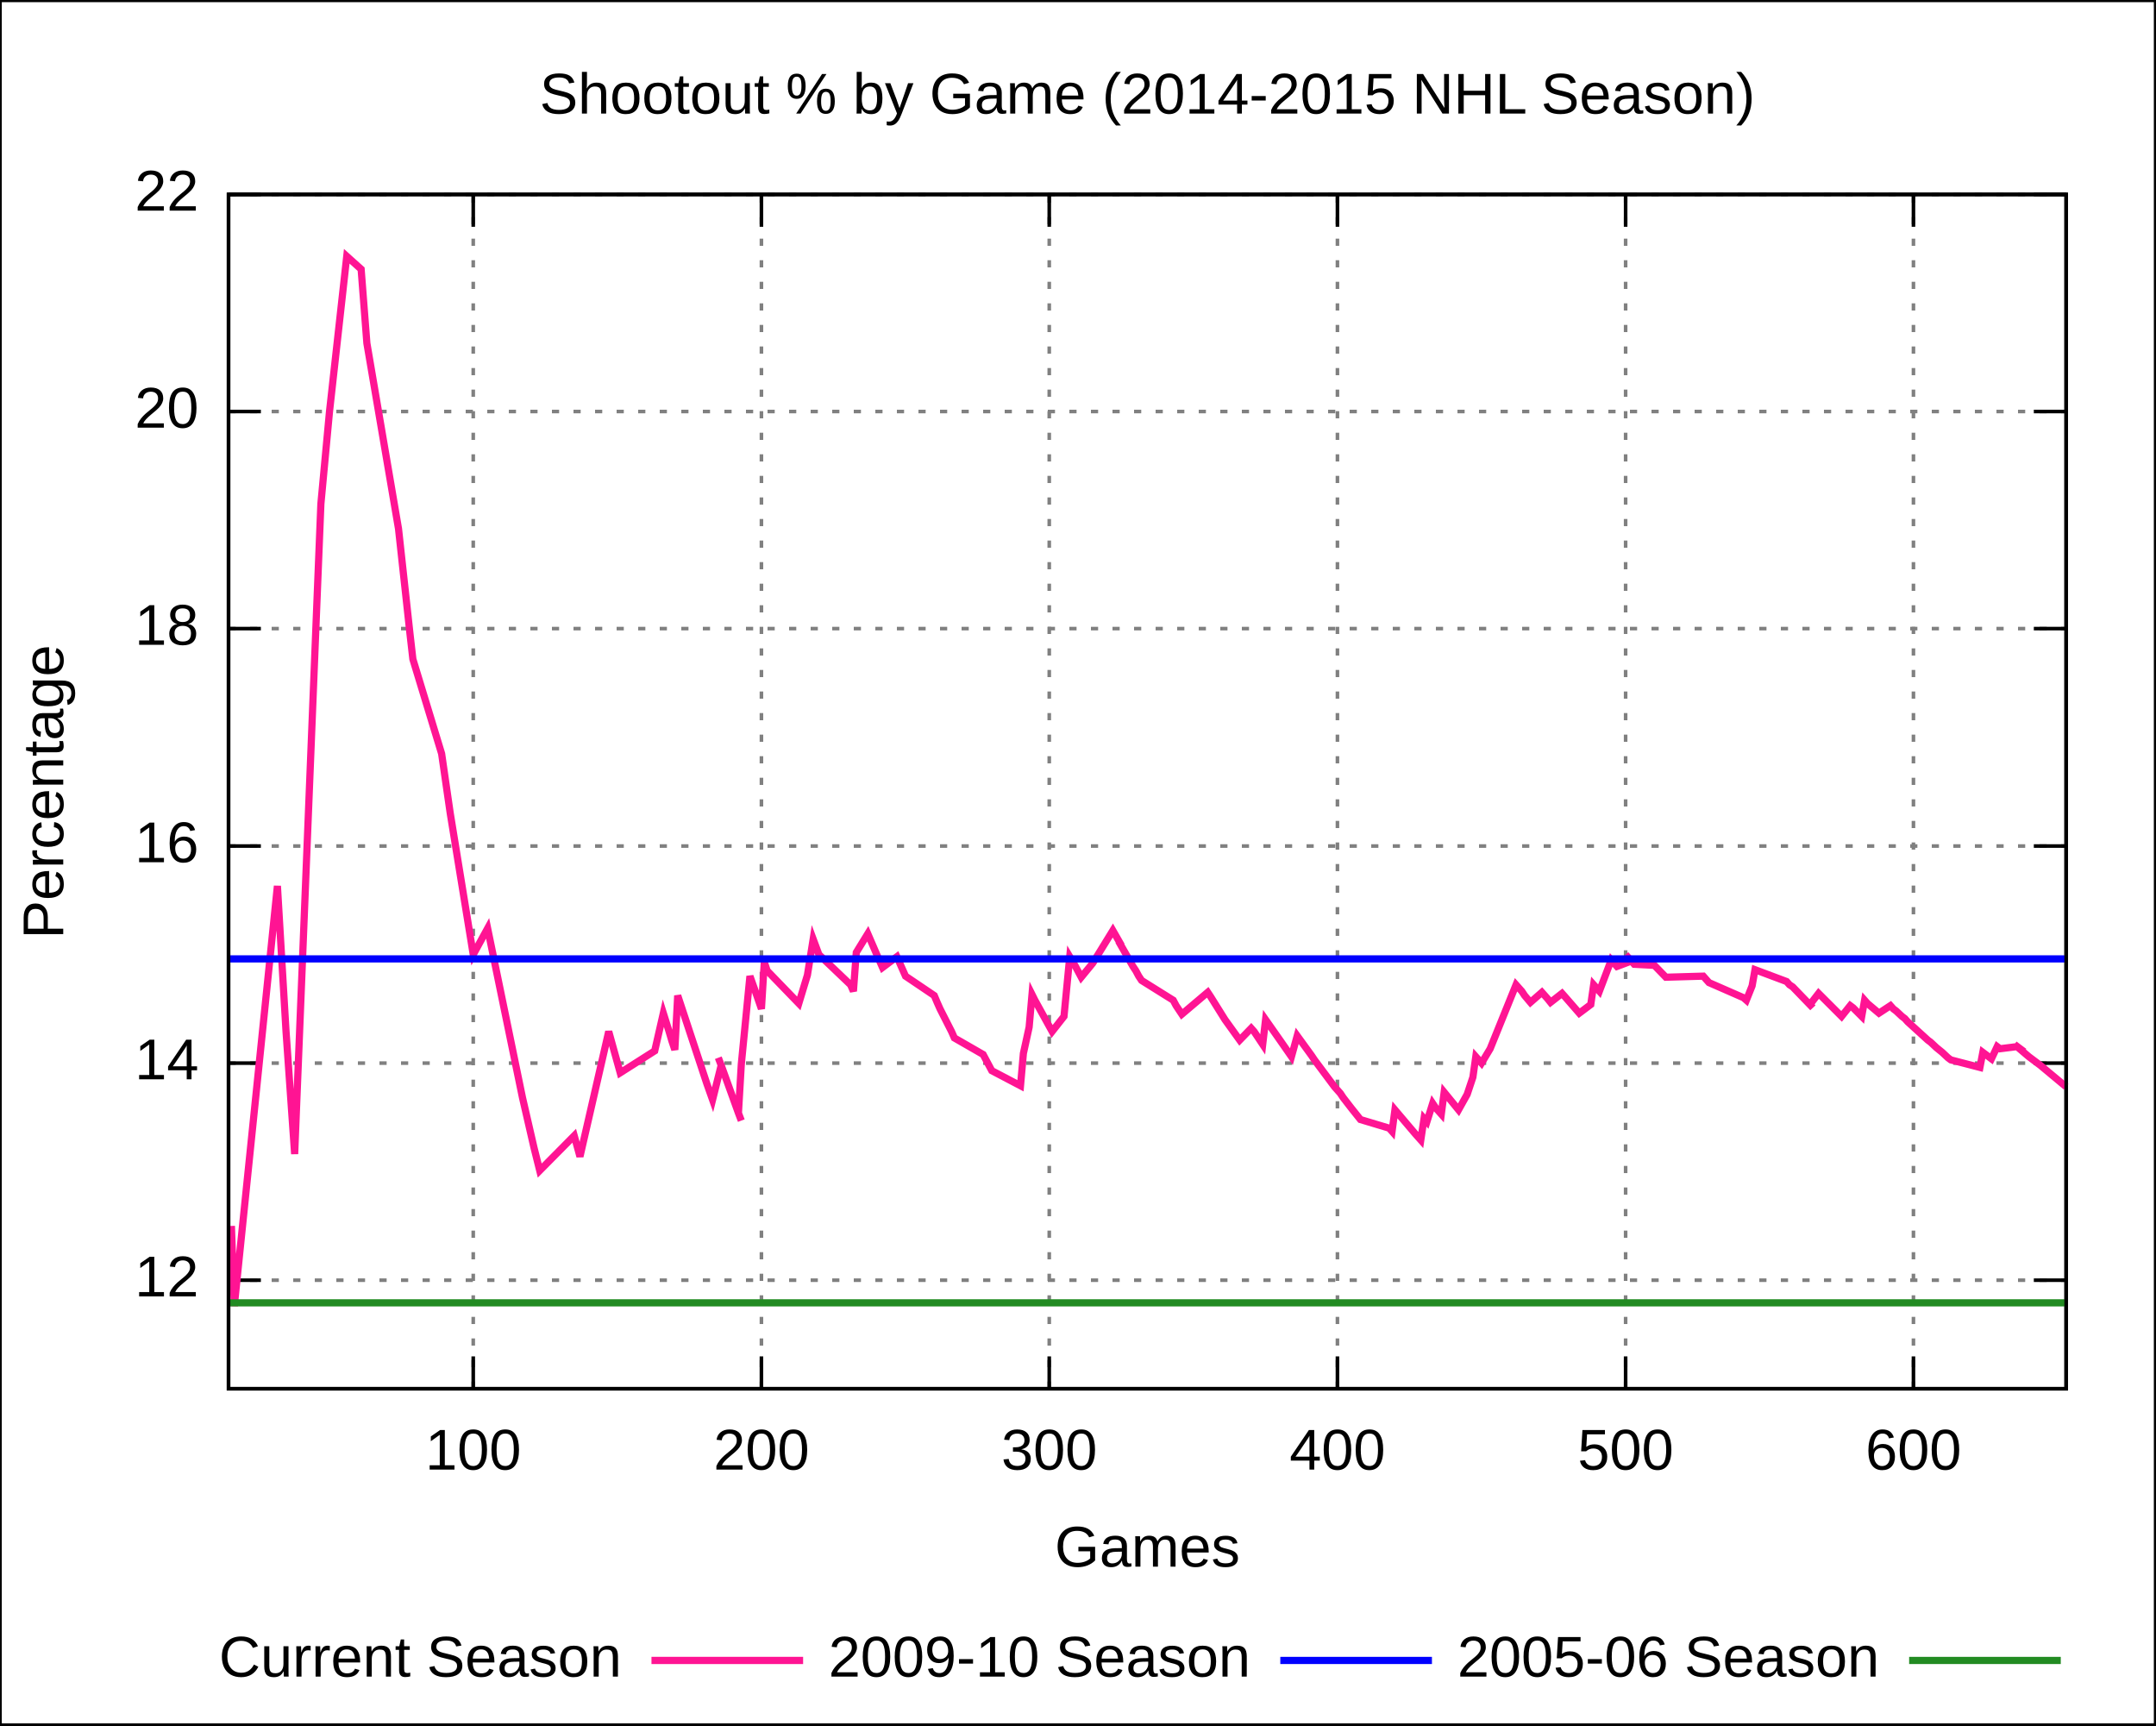
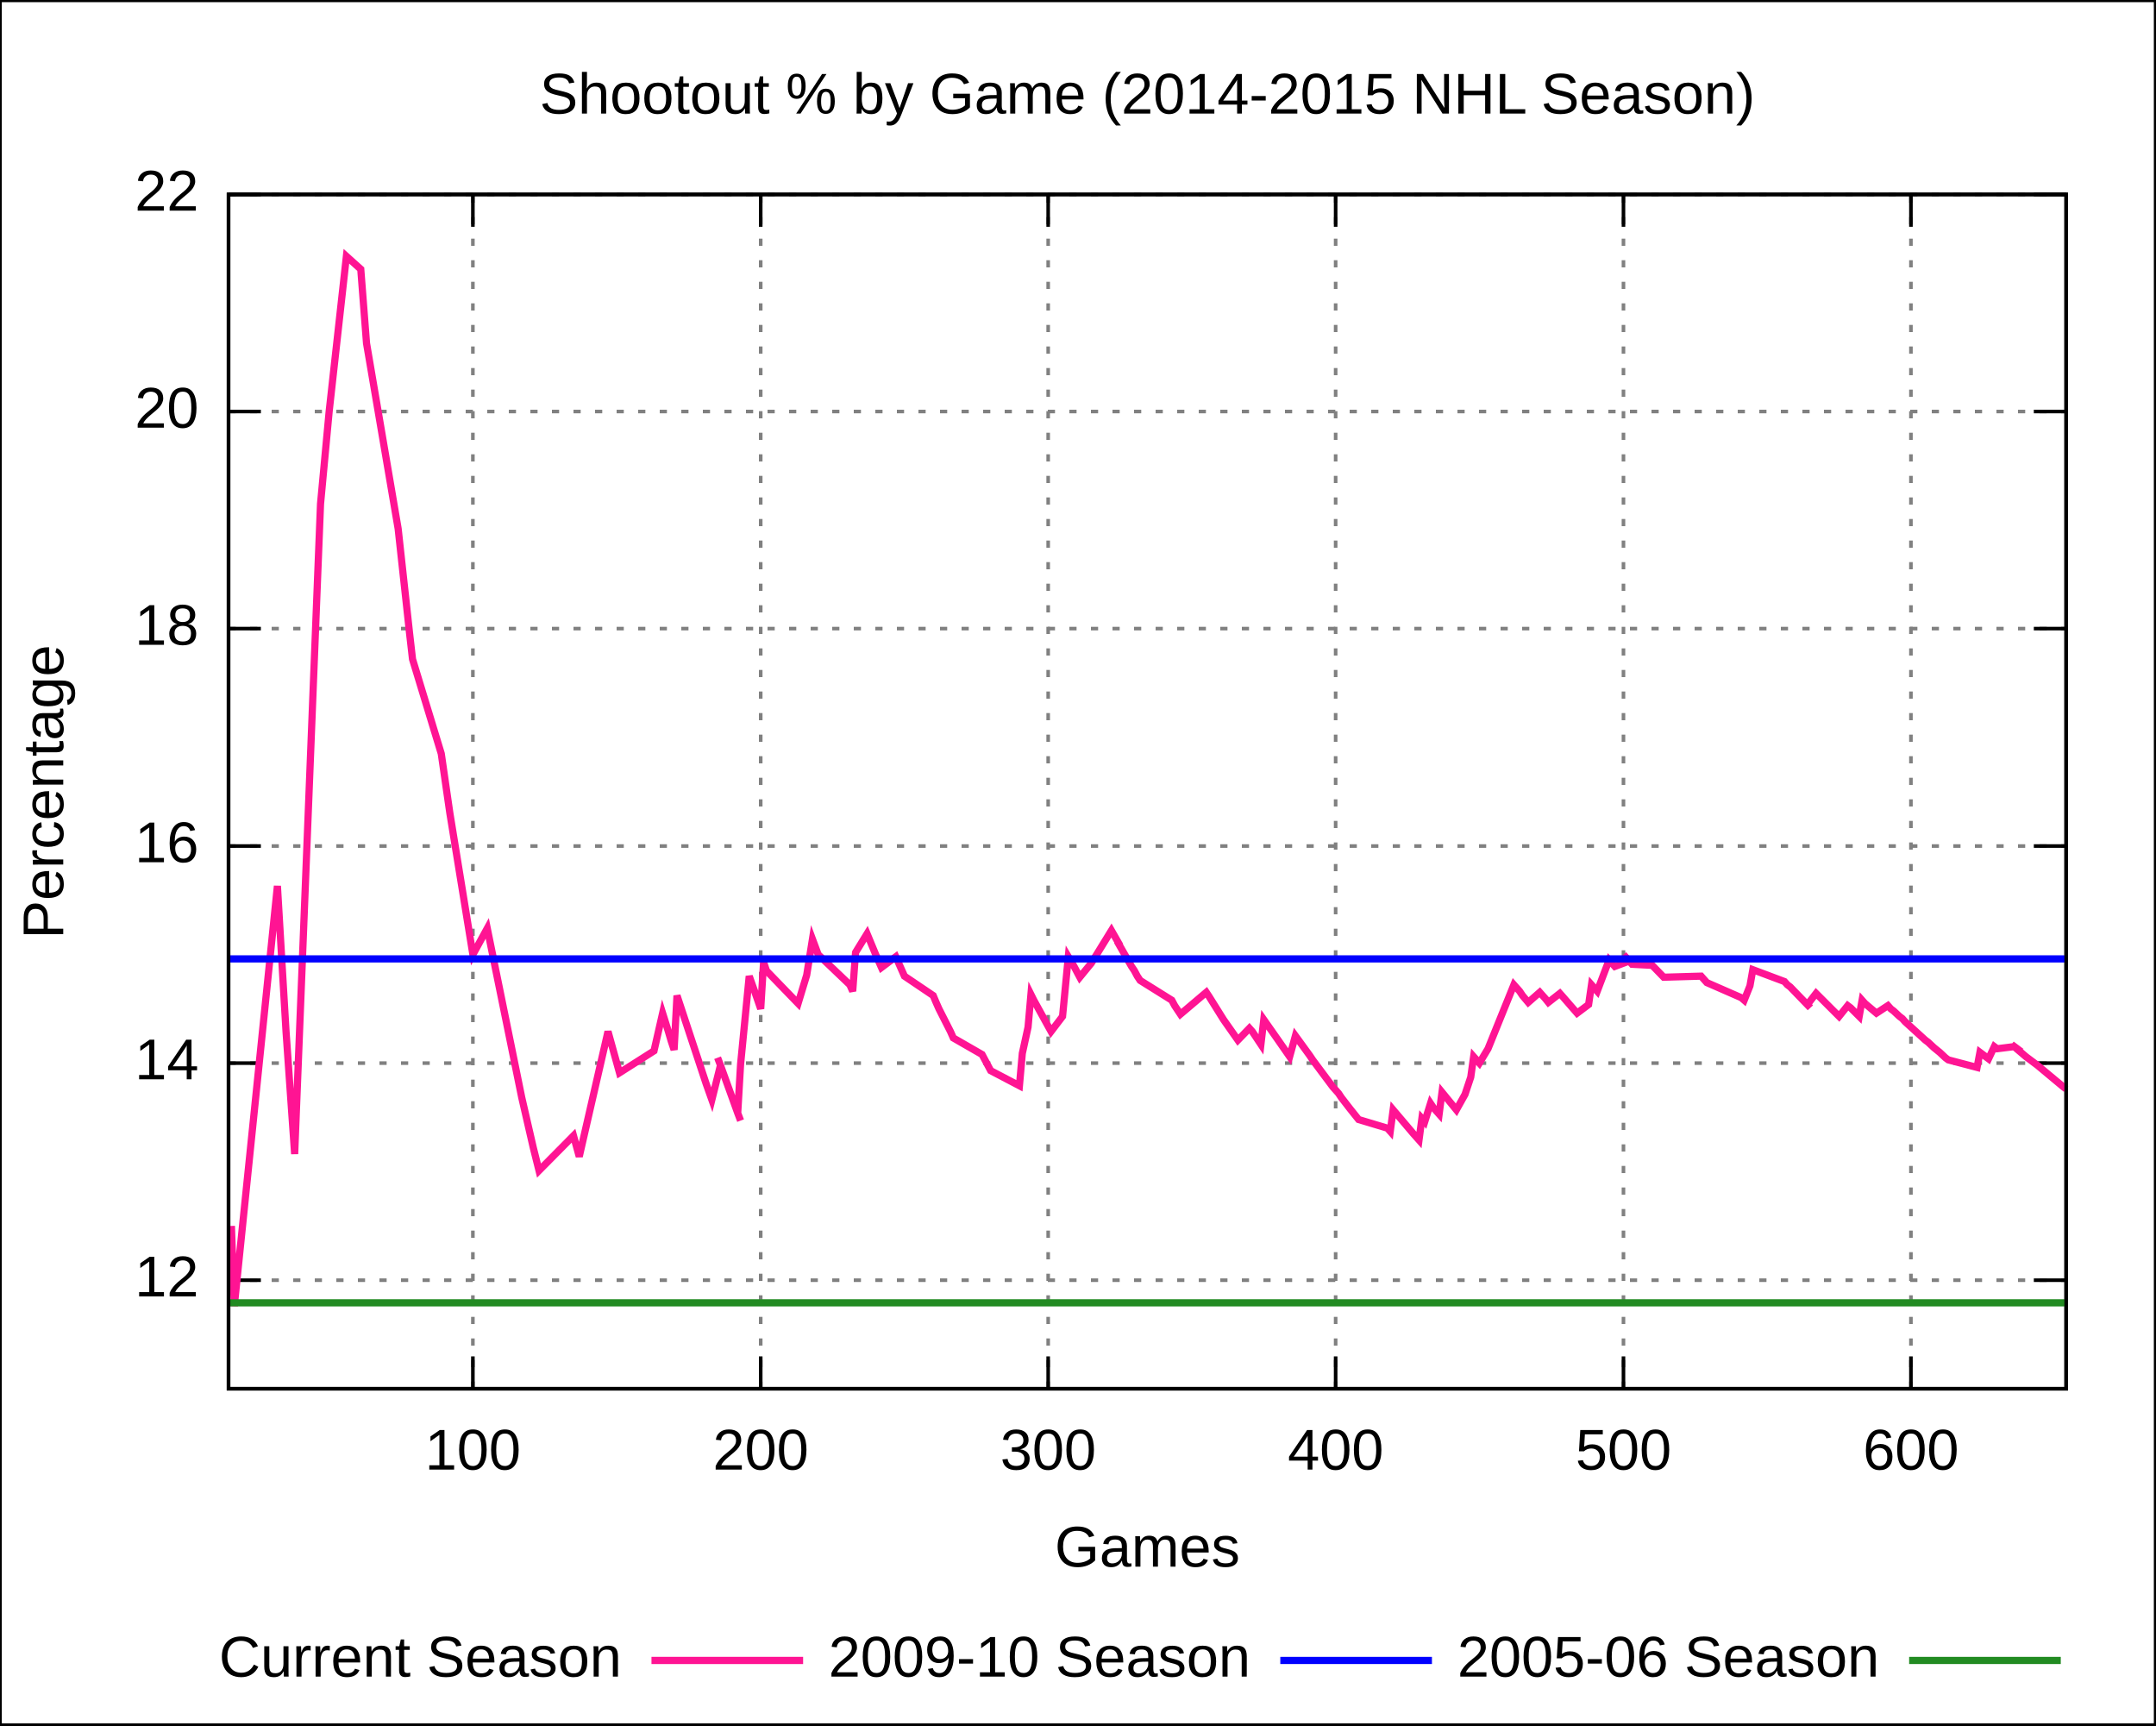
<svg xmlns="http://www.w3.org/2000/svg" xmlns:xlink="http://www.w3.org/1999/xlink" width="600" height="480" viewBox="0 0 600 480">
  <g id="gnuplot_canvas">
    <rect x="0" y="0" width="600" height="480" fill="none" />
    <defs>
      <circle id="gpDot" r="0.5" stroke-width="0.5" />
      <path id="gpPt0" stroke-width="0.222" stroke="currentColor" d="M-1,0 h2 M0,-1 v2" />
      <path id="gpPt1" stroke-width="0.222" stroke="currentColor" d="M-1,-1 L1,1 M1,-1 L-1,1" />
      <path id="gpPt2" stroke-width="0.222" stroke="currentColor" d="M-1,0 L1,0 M0,-1 L0,1 M-1,-1 L1,1 M-1,1 L1,-1" />
      <rect id="gpPt3" stroke-width="0.222" stroke="currentColor" x="-1" y="-1" width="2" height="2" />
      <rect id="gpPt4" stroke-width="0.222" stroke="currentColor" fill="currentColor" x="-1" y="-1" width="2" height="2" />
      <circle id="gpPt5" stroke-width="0.222" stroke="currentColor" cx="0" cy="0" r="1" />
      <use xlink:href="#gpPt5" id="gpPt6" fill="currentColor" stroke="none" />
      <path id="gpPt7" stroke-width="0.222" stroke="currentColor" d="M0,-1.33 L-1.33,0.67 L1.33,0.67 z" />
      <use xlink:href="#gpPt7" id="gpPt8" fill="currentColor" stroke="none" />
      <use xlink:href="#gpPt7" id="gpPt9" stroke="currentColor" transform="rotate(180)" />
      <use xlink:href="#gpPt9" id="gpPt10" fill="currentColor" stroke="none" />
      <use xlink:href="#gpPt3" id="gpPt11" stroke="currentColor" transform="rotate(45)" />
      <use xlink:href="#gpPt11" id="gpPt12" fill="currentColor" stroke="none" />
    </defs>
    <g style="fill:none; color:white; stroke:currentColor; stroke-width:1.00; stroke-linecap:butt; stroke-linejoin:miter">
</g>
    <g style="fill:none; color:black; stroke:currentColor; stroke-width:1.00; stroke-linecap:butt; stroke-linejoin:miter">
      <g style="stroke:none; shape-rendering:crispEdges">
        <polygon fill="rgb(255, 255, 255)" points="0.0,480.0 599.9,480.0 599.9,0.1 0.0,0.1 " />
      </g>
      <path stroke="black" d="M0.0,480.0 L0.0,0.1 L599.9,0.1 L599.9,480.0 L0.0,480.0  " />
    </g>
    <g style="fill:none; color:gray; stroke:currentColor; stroke-width:1.00; stroke-linecap:butt; stroke-linejoin:miter">
      <path stroke="gray" stroke-dasharray=" 2,4" class="gridline" d="M63.6,356.2 L575.0,356.2  " />
    </g>
    <g style="fill:none; color:black; stroke:currentColor; stroke-width:1.00; stroke-linecap:butt; stroke-linejoin:miter">
      <path stroke="black" d="M63.6,356.2 L72.6,356.2 M575.0,356.2 L566.0,356.2  " />
      <g transform="translate(55.3,360.7)" style="stroke:none; fill:black; font-family:Arial; font-size:12.00pt; text-anchor:end">
        <text> 12</text>
      </g>
    </g>
    <g style="fill:none; color:gray; stroke:currentColor; stroke-width:1.00; stroke-linecap:butt; stroke-linejoin:miter">
      <path stroke="gray" stroke-dasharray=" 2,4" class="gridline" d="M63.6,295.8 L575.0,295.8  " />
    </g>
    <g style="fill:none; color:black; stroke:currentColor; stroke-width:1.00; stroke-linecap:butt; stroke-linejoin:miter">
      <path stroke="black" d="M63.6,295.8 L72.6,295.8 M575.0,295.8 L566.0,295.8  " />
      <g transform="translate(55.3,300.3)" style="stroke:none; fill:black; font-family:Arial; font-size:12.00pt; text-anchor:end">
        <text> 14</text>
      </g>
    </g>
    <g style="fill:none; color:gray; stroke:currentColor; stroke-width:1.00; stroke-linecap:butt; stroke-linejoin:miter">
      <path stroke="gray" stroke-dasharray=" 2,4" class="gridline" d="M63.6,235.4 L575.0,235.4  " />
    </g>
    <g style="fill:none; color:black; stroke:currentColor; stroke-width:1.00; stroke-linecap:butt; stroke-linejoin:miter">
      <path stroke="black" d="M63.6,235.4 L72.6,235.4 M575.0,235.4 L566.0,235.4  " />
      <g transform="translate(55.3,239.9)" style="stroke:none; fill:black; font-family:Arial; font-size:12.00pt; text-anchor:end">
        <text> 16</text>
      </g>
    </g>
    <g style="fill:none; color:gray; stroke:currentColor; stroke-width:1.00; stroke-linecap:butt; stroke-linejoin:miter">
      <path stroke="gray" stroke-dasharray=" 2,4" class="gridline" d="M63.6,174.9 L575.0,174.9  " />
    </g>
    <g style="fill:none; color:black; stroke:currentColor; stroke-width:1.00; stroke-linecap:butt; stroke-linejoin:miter">
      <path stroke="black" d="M63.6,174.9 L72.6,174.9 M575.0,174.9 L566.0,174.9  " />
      <g transform="translate(55.3,179.4)" style="stroke:none; fill:black; font-family:Arial; font-size:12.00pt; text-anchor:end">
        <text> 18</text>
      </g>
    </g>
    <g style="fill:none; color:gray; stroke:currentColor; stroke-width:1.00; stroke-linecap:butt; stroke-linejoin:miter">
      <path stroke="gray" stroke-dasharray=" 2,4" class="gridline" d="M63.6,114.5 L575.0,114.5  " />
    </g>
    <g style="fill:none; color:black; stroke:currentColor; stroke-width:1.00; stroke-linecap:butt; stroke-linejoin:miter">
      <path stroke="black" d="M63.6,114.5 L72.6,114.5 M575.0,114.5 L566.0,114.5  " />
      <g transform="translate(55.3,119.0)" style="stroke:none; fill:black; font-family:Arial; font-size:12.00pt; text-anchor:end">
        <text> 20</text>
      </g>
    </g>
    <g style="fill:none; color:gray; stroke:currentColor; stroke-width:1.00; stroke-linecap:butt; stroke-linejoin:miter">
      <path stroke="gray" stroke-dasharray=" 2,4" class="gridline" d="M63.6,54.1 L575.0,54.1  " />
    </g>
    <g style="fill:none; color:black; stroke:currentColor; stroke-width:1.00; stroke-linecap:butt; stroke-linejoin:miter">
      <path stroke="black" d="M63.6,54.1 L72.6,54.1 M575.0,54.1 L566.0,54.1  " />
      <g transform="translate(55.3,58.6)" style="stroke:none; fill:black; font-family:Arial; font-size:12.00pt; text-anchor:end">
        <text> 22</text>
      </g>
    </g>
    <g style="fill:none; color:gray; stroke:currentColor; stroke-width:1.00; stroke-linecap:butt; stroke-linejoin:miter">
-       <path stroke="gray" stroke-dasharray=" 2,4" class="gridline" d="M131.7,386.4 L131.7,54.1  " />
+       <path stroke="gray" stroke-dasharray=" 2,4" class="gridline" d="M131.6,386.4 L131.6,54.1  " />
    </g>
    <g style="fill:none; color:black; stroke:currentColor; stroke-width:1.00; stroke-linecap:butt; stroke-linejoin:miter">
-       <path stroke="black" d="M131.7,386.4 L131.7,377.4 M131.7,54.1 L131.7,63.1  " />
-       <g transform="translate(131.7,408.9)" style="stroke:none; fill:black; font-family:Arial; font-size:12.00pt; text-anchor:middle">
+       <path stroke="black" d="M131.6,386.4 L131.6,377.4 M131.6,54.1 L131.6,63.1  " />
+       <g transform="translate(131.6,408.9)" style="stroke:none; fill:black; font-family:Arial; font-size:12.00pt; text-anchor:middle">
        <text> 100</text>
      </g>
    </g>
    <g style="fill:none; color:gray; stroke:currentColor; stroke-width:1.00; stroke-linecap:butt; stroke-linejoin:miter">
-       <path stroke="gray" stroke-dasharray=" 2,4" class="gridline" d="M211.9,386.4 L211.9,54.1  " />
+       <path stroke="gray" stroke-dasharray=" 2,4" class="gridline" d="M211.7,386.4 L211.7,54.1  " />
    </g>
    <g style="fill:none; color:black; stroke:currentColor; stroke-width:1.00; stroke-linecap:butt; stroke-linejoin:miter">
-       <path stroke="black" d="M211.9,386.4 L211.9,377.4 M211.9,54.1 L211.9,63.1  " />
-       <g transform="translate(211.9,408.9)" style="stroke:none; fill:black; font-family:Arial; font-size:12.00pt; text-anchor:middle">
+       <path stroke="black" d="M211.7,386.4 L211.7,377.4 M211.7,54.1 L211.7,63.1  " />
+       <g transform="translate(211.7,408.9)" style="stroke:none; fill:black; font-family:Arial; font-size:12.00pt; text-anchor:middle">
        <text> 200</text>
      </g>
    </g>
    <g style="fill:none; color:gray; stroke:currentColor; stroke-width:1.00; stroke-linecap:butt; stroke-linejoin:miter">
-       <path stroke="gray" stroke-dasharray=" 2,4" class="gridline" d="M292.0,386.4 L292.0,54.1  " />
+       <path stroke="gray" stroke-dasharray=" 2,4" class="gridline" d="M291.7,386.4 L291.7,54.1  " />
    </g>
    <g style="fill:none; color:black; stroke:currentColor; stroke-width:1.00; stroke-linecap:butt; stroke-linejoin:miter">
-       <path stroke="black" d="M292.0,386.4 L292.0,377.4 M292.0,54.1 L292.0,63.1  " />
-       <g transform="translate(292.0,408.9)" style="stroke:none; fill:black; font-family:Arial; font-size:12.00pt; text-anchor:middle">
+       <path stroke="black" d="M291.7,386.4 L291.7,377.4 M291.7,54.1 L291.7,63.1  " />
+       <g transform="translate(291.7,408.9)" style="stroke:none; fill:black; font-family:Arial; font-size:12.00pt; text-anchor:middle">
        <text> 300</text>
      </g>
    </g>
    <g style="fill:none; color:gray; stroke:currentColor; stroke-width:1.00; stroke-linecap:butt; stroke-linejoin:miter">
-       <path stroke="gray" stroke-dasharray=" 2,4" class="gridline" d="M372.2,386.4 L372.2,54.1  " />
+       <path stroke="gray" stroke-dasharray=" 2,4" class="gridline" d="M371.7,386.4 L371.7,54.1  " />
    </g>
    <g style="fill:none; color:black; stroke:currentColor; stroke-width:1.00; stroke-linecap:butt; stroke-linejoin:miter">
-       <path stroke="black" d="M372.2,386.4 L372.2,377.4 M372.2,54.1 L372.2,63.1  " />
-       <g transform="translate(372.2,408.9)" style="stroke:none; fill:black; font-family:Arial; font-size:12.00pt; text-anchor:middle">
+       <path stroke="black" d="M371.7,386.4 L371.7,377.4 M371.7,54.1 L371.7,63.1  " />
+       <g transform="translate(371.7,408.9)" style="stroke:none; fill:black; font-family:Arial; font-size:12.00pt; text-anchor:middle">
        <text> 400</text>
      </g>
    </g>
    <g style="fill:none; color:gray; stroke:currentColor; stroke-width:1.00; stroke-linecap:butt; stroke-linejoin:miter">
-       <path stroke="gray" stroke-dasharray=" 2,4" class="gridline" d="M452.4,386.4 L452.4,54.1  " />
+       <path stroke="gray" stroke-dasharray=" 2,4" class="gridline" d="M451.8,386.4 L451.8,54.1  " />
    </g>
    <g style="fill:none; color:black; stroke:currentColor; stroke-width:1.00; stroke-linecap:butt; stroke-linejoin:miter">
-       <path stroke="black" d="M452.4,386.4 L452.4,377.4 M452.4,54.1 L452.4,63.1  " />
-       <g transform="translate(452.4,408.9)" style="stroke:none; fill:black; font-family:Arial; font-size:12.00pt; text-anchor:middle">
+       <path stroke="black" d="M451.8,386.4 L451.8,377.4 M451.8,54.1 L451.8,63.1  " />
+       <g transform="translate(451.8,408.9)" style="stroke:none; fill:black; font-family:Arial; font-size:12.00pt; text-anchor:middle">
        <text> 500</text>
      </g>
    </g>
    <g style="fill:none; color:gray; stroke:currentColor; stroke-width:1.00; stroke-linecap:butt; stroke-linejoin:miter">
-       <path stroke="gray" stroke-dasharray=" 2,4" class="gridline" d="M532.5,386.4 L532.5,54.1  " />
+       <path stroke="gray" stroke-dasharray=" 2,4" class="gridline" d="M531.8,386.4 L531.8,54.1  " />
    </g>
    <g style="fill:none; color:black; stroke:currentColor; stroke-width:1.00; stroke-linecap:butt; stroke-linejoin:miter">
-       <path stroke="black" d="M532.5,386.4 L532.5,377.4 M532.5,54.1 L532.5,63.1  " />
-       <g transform="translate(532.5,408.9)" style="stroke:none; fill:black; font-family:Arial; font-size:12.00pt; text-anchor:middle">
+       <path stroke="black" d="M531.8,386.4 L531.8,377.4 M531.8,54.1 L531.8,63.1  " />
+       <g transform="translate(531.8,408.9)" style="stroke:none; fill:black; font-family:Arial; font-size:12.00pt; text-anchor:middle">
        <text> 600</text>
      </g>
      <path stroke="black" d="M63.6,54.1 L63.6,386.4 L575.0,386.4 L575.0,54.1 L63.6,54.1 Z  " />
      <g transform="translate(17.6,220.3) rotate(270)" style="stroke:none; fill:black; font-family:Arial; font-size:12.00pt; text-anchor:middle">
        <text>Percentage</text>
      </g>
      <g transform="translate(319.3,435.9)" style="stroke:none; fill:black; font-family:Arial; font-size:12.00pt; text-anchor:middle">
        <text>Games</text>
      </g>
      <g transform="translate(319.3,31.6)" style="stroke:none; fill:black; font-family:Arial; font-size:12.00pt; text-anchor:middle">
        <text>Shootout % by Game (2014-2015 NHL Season)</text>
      </g>
    </g>
    <g id="gnuplot_plot_1">
      <g style="fill:none; color:white; stroke:black; stroke-width:2.00; stroke-linecap:butt; stroke-linejoin:miter">
</g>
      <g style="fill:none; color:red; stroke:currentColor; stroke-width:2.00; stroke-linecap:butt; stroke-linejoin:miter">
        <g transform="translate(173.0,466.5)" style="stroke:none; fill:black; font-family:Arial; font-size:12.00pt; text-anchor:end">
          <text>Current Season</text>
        </g>
-         <path stroke="rgb(255,  20, 147)" d="M181.3,462.0 L223.5,462.0 M64.4,341.1 L65.2,363.4 L77.2,246.5 L79.6,287.0 L82.0,321.1 L89.3,140.2    L91.7,114.5 L96.5,71.3 L100.5,74.9 L102.1,95.5 L110.9,147.1 L114.1,176.4 L114.9,183.4 L122.9,209.7    L125.3,226.3 L131.7,265.6 L135.7,258.3 L145.4,305.4 L148.6,319.3 L150.2,325.7 L159.8,316.0 L161.4,321.8    L169.4,287.0 L172.6,298.5 L182.2,292.4 L184.6,281.9 L186.2,287.0 L187.0,289.7 L187.8,292.1 L188.6,277.0    L196.7,301.5 L198.3,306.0 L200.7,296.4 L199.9,294.3 L200.7,296.4 L205.5,309.7 L206.3,311.8 L205.5,309.7    L206.3,296.1 L208.7,271.6 L210.3,276.1 L211.9,280.7 L212.7,267.7 L213.5,270.1 L222.3,279.2 L224.7,271.3    L226.3,261.3 L227.9,265.6 L236.7,274.0 L237.5,275.8 L238.3,265.0 L241.5,259.8 L244.0,265.6 L245.6,269.2    L249.6,266.2 L250.4,268.0 L251.2,269.8 L252.0,271.6 L260.0,277.0 L260.8,278.9 L261.6,280.7 L264.8,287.0    L265.6,288.8 L273.6,293.4 L274.4,294.9 L276.0,297.9 L284.0,302.1 L284.8,293.1 L286.4,285.8 L287.2,276.7    L288.0,278.3 L292.8,287.0 L296.1,282.8 L297.7,266.2 L299.3,268.9 L300.9,271.9 L304.1,268.0 L309.7,258.9    L312.1,263.1 L311.3,261.9 L315.3,268.9 L316.1,270.1 L316.9,271.6 L317.7,272.8 L326.5,278.3 L327.3,279.8    L328.9,282.2 L336.1,276.1 L336.9,277.3 L340.9,283.7 L345.0,289.4 L348.2,286.1 L349.0,287.0 L351.4,290.6    L352.2,283.7 L356.2,289.4 L359.4,294.0 L361.0,288.2 L363.4,291.5 L365.0,293.7 L365.8,294.9 L371.4,302.4    L372.2,303.3 L373.0,304.2 L373.8,305.4 L376.2,308.5 L378.6,311.5 L386.6,313.9 L387.4,314.8 L388.2,308.8    L393.8,315.4 L395.4,317.2 L396.3,311.2 L397.1,312.1 L398.7,307.0 L399.5,308.2 L401.1,310.0 L401.9,303.9    L405.9,308.8 L408.3,304.5 L409.9,299.7 L410.7,294.0 L411.5,294.9 L412.3,295.8 L414.7,291.8 L421.9,274.0    L423.5,275.8 L424.3,277.0 L425.9,278.9 L429.1,276.1 L429.9,277.0 L430.7,277.9 L431.5,278.9 L434.7,276.4    L435.5,277.3 L439.5,281.9 L442.7,279.5 L443.5,274.0 L445.1,275.8 L448.4,267.1 L450.0,268.9 L454.0,267.4    L453.2,266.5 L452.4,265.6 L454.0,267.4 L454.8,268.3 L460.4,268.6 L463.6,271.9 L474.0,271.6 L474.8,272.5    L475.6,273.4 L485.2,277.6 L486.0,278.3 L487.6,274.3 L488.4,269.8 L497.2,273.1 L498.0,274.0 L498.9,274.6    L504.5,280.4 L503.7,279.5 L506.1,276.4 L512.5,282.8 L514.9,279.8 L515.7,280.4 L518.1,282.8 L518.9,278.3    L519.7,279.2 L522.9,281.9 L526.1,279.8 L526.9,280.7 L527.7,281.3 L529.3,282.8 L530.1,283.4 L530.9,284.3    L536.5,289.4 L537.3,290.0 L538.9,291.5 L540.5,292.8 L542.1,294.3 L542.9,294.9 L551.0,297.0 L551.8,292.8    L552.6,293.4 L553.4,294.0 L554.2,294.6 L555.8,291.2 L556.6,291.8 L561.4,291.2 L560.6,290.6 L564.6,294.0    L567.8,296.4 L575.0,302.4  " />
+         <path stroke="rgb(255,  20, 147)" d="M181.3,462.0 L223.5,462.0 M64.4,341.1 L65.2,363.4 L77.2,246.5 L79.6,287.0 L82.0,321.1 L89.2,140.2    L91.6,114.5 L96.4,71.3 L100.4,74.9 L102.0,95.5 L110.8,147.1 L114.0,176.4 L114.8,183.4 L122.8,209.7    L125.2,226.3 L131.6,265.6 L135.6,258.3 L145.2,305.4 L148.4,319.3 L150.0,325.7 L159.6,316.0 L161.2,321.8    L169.2,287.0 L172.4,298.5 L182.0,292.4 L184.4,281.9 L186.0,287.0 L186.8,289.7 L187.6,292.1 L188.4,277.0    L196.5,301.5 L198.1,306.0 L200.5,296.4 L199.7,294.3 L200.5,296.4 L205.3,309.7 L206.1,311.8 L205.3,309.7    L206.1,296.1 L208.5,271.6 L210.1,276.1 L211.7,280.7 L212.5,267.7 L213.3,270.1 L222.1,279.2 L224.5,271.3    L226.1,261.3 L227.7,265.6 L236.5,274.0 L237.3,275.8 L238.1,265.0 L241.3,259.8 L243.7,265.6 L245.3,269.2    L249.3,266.2 L250.1,268.0 L250.9,269.8 L251.7,271.6 L259.7,277.0 L260.5,278.9 L261.3,280.7 L264.5,287.0    L265.3,288.8 L273.3,293.4 L274.1,294.9 L275.7,297.9 L283.7,302.1 L284.5,293.1 L286.1,285.8 L286.9,276.7    L287.7,278.3 L292.5,287.0 L295.7,282.8 L297.3,266.2 L298.9,268.9 L300.5,271.9 L303.7,268.0 L309.3,258.9    L311.7,263.1 L310.9,261.9 L314.9,268.9 L315.7,270.1 L316.5,271.6 L317.3,272.8 L326.1,278.3 L326.9,279.8    L328.5,282.2 L335.7,276.1 L336.5,277.3 L340.5,283.7 L344.5,289.4 L347.7,286.1 L348.5,287.0 L350.9,290.6    L351.7,283.7 L355.7,289.4 L358.9,294.0 L360.5,288.2 L362.9,291.5 L364.5,293.7 L365.3,294.9 L370.9,302.4    L371.7,303.3 L372.5,304.2 L373.3,305.4 L375.7,308.5 L378.1,311.5 L386.1,313.9 L386.9,314.8 L387.7,308.8    L393.3,315.4 L394.9,317.2 L395.7,311.2 L396.5,312.1 L398.1,307.0 L398.9,308.2 L400.5,310.0 L401.3,303.9    L405.3,308.8 L407.7,304.5 L409.3,299.7 L410.1,294.0 L410.9,294.9 L411.7,295.8 L414.1,291.8 L421.3,274.0    L422.9,275.8 L423.7,277.0 L425.3,278.9 L428.5,276.1 L429.3,277.0 L430.1,277.9 L430.9,278.9 L434.1,276.4    L434.9,277.3 L438.9,281.9 L442.1,279.5 L442.9,274.0 L444.5,275.8 L447.8,267.1 L449.4,268.9 L453.4,267.4    L452.6,266.5 L451.8,265.6 L453.4,267.4 L454.2,268.3 L459.8,268.6 L463.0,271.9 L473.4,271.6 L474.2,272.5    L475.0,273.4 L484.6,277.6 L485.4,278.3 L487.0,274.3 L487.8,269.8 L496.6,273.1 L497.4,274.0 L498.2,274.6    L503.8,280.4 L503.0,279.5 L505.4,276.4 L511.8,282.8 L514.2,279.8 L515.0,280.4 L517.4,282.8 L518.2,278.3    L519.0,279.2 L522.2,281.9 L525.4,279.8 L526.2,280.7 L527.0,281.3 L528.6,282.8 L529.4,283.4 L530.2,284.3    L535.8,289.4 L536.6,290.0 L538.2,291.5 L539.8,292.8 L541.4,294.3 L542.2,294.9 L550.2,297.0 L551.0,292.8    L551.8,293.4 L552.6,294.0 L553.4,294.6 L555.0,291.2 L555.8,291.8 L560.6,291.2 L559.8,290.6 L563.8,294.0    L567.0,296.4 L574.2,302.4 L575.0,303.0  " />
      </g>
    </g>
    <g id="gnuplot_plot_2">
      <g style="fill:none; color:green; stroke:currentColor; stroke-width:2.00; stroke-linecap:butt; stroke-linejoin:miter">
        <g transform="translate(348.0,466.5)" style="stroke:none; fill:black; font-family:Arial; font-size:12.00pt; text-anchor:end">
          <text>2009-10 Season</text>
        </g>
        <path stroke="rgb(  0,   0, 255)" d="M356.3,462.0 L398.5,462.0 M63.6,266.8 L68.8,266.8 L73.9,266.8 L79.1,266.8 L84.3,266.8 L89.4,266.8    L94.6,266.8 L99.8,266.8 L104.9,266.8 L110.1,266.8 L115.3,266.8 L120.4,266.8 L125.6,266.8 L130.8,266.8    L135.9,266.8 L141.1,266.8 L146.3,266.8 L151.4,266.8 L156.6,266.8 L161.7,266.8 L166.9,266.8 L172.1,266.8    L177.2,266.8 L182.4,266.8 L187.6,266.8 L192.7,266.8 L197.9,266.8 L203.1,266.8 L208.2,266.8 L213.4,266.8    L218.6,266.8 L223.7,266.8 L228.9,266.8 L234.1,266.8 L239.2,266.8 L244.4,266.8 L249.6,266.8 L254.7,266.8    L259.9,266.8 L265.1,266.8 L270.2,266.8 L275.4,266.8 L280.6,266.8 L285.7,266.8 L290.9,266.8 L296.1,266.8    L301.2,266.8 L306.4,266.8 L311.6,266.8 L316.7,266.8 L321.9,266.8 L327.0,266.8 L332.2,266.8 L337.4,266.8    L342.5,266.8 L347.7,266.8 L352.9,266.8 L358.0,266.8 L363.2,266.8 L368.4,266.8 L373.5,266.8 L378.7,266.8    L383.9,266.8 L389.0,266.8 L394.2,266.8 L399.4,266.8 L404.5,266.8 L409.7,266.8 L414.9,266.8 L420.0,266.8    L425.2,266.8 L430.4,266.8 L435.5,266.8 L440.7,266.8 L445.9,266.8 L451.0,266.8 L456.2,266.8 L461.4,266.8    L466.5,266.8 L471.7,266.8 L476.9,266.8 L482.0,266.8 L487.2,266.8 L492.3,266.8 L497.5,266.8 L502.7,266.8    L507.8,266.8 L513.0,266.8 L518.2,266.8 L523.3,266.8 L528.5,266.8 L533.7,266.8 L538.8,266.8 L544.0,266.8    L549.2,266.8 L554.3,266.8 L559.5,266.8 L564.7,266.8 L569.8,266.8 L575.0,266.8  " />
      </g>
    </g>
    <g id="gnuplot_plot_3">
      <g style="fill:none; color:blue; stroke:currentColor; stroke-width:2.00; stroke-linecap:butt; stroke-linejoin:miter">
        <g transform="translate(523.0,466.5)" style="stroke:none; fill:black; font-family:Arial; font-size:12.00pt; text-anchor:end">
          <text>2005-06 Season</text>
        </g>
        <path stroke="rgb( 34, 139,  34)" d="M531.3,462.0 L573.5,462.0 M63.6,362.5 L68.8,362.5 L73.9,362.5 L79.1,362.5 L84.3,362.5 L89.4,362.5    L94.6,362.5 L99.8,362.5 L104.9,362.5 L110.1,362.5 L115.3,362.5 L120.4,362.5 L125.6,362.5 L130.8,362.5    L135.9,362.5 L141.1,362.5 L146.3,362.5 L151.4,362.5 L156.6,362.5 L161.7,362.5 L166.9,362.5 L172.1,362.5    L177.2,362.5 L182.4,362.5 L187.6,362.5 L192.7,362.5 L197.9,362.5 L203.1,362.5 L208.2,362.5 L213.4,362.5    L218.6,362.5 L223.7,362.5 L228.9,362.5 L234.1,362.5 L239.2,362.5 L244.4,362.5 L249.6,362.5 L254.7,362.5    L259.9,362.5 L265.1,362.5 L270.2,362.5 L275.4,362.5 L280.6,362.5 L285.7,362.5 L290.9,362.5 L296.1,362.5    L301.2,362.5 L306.4,362.5 L311.6,362.5 L316.7,362.5 L321.9,362.5 L327.0,362.5 L332.2,362.5 L337.4,362.5    L342.5,362.5 L347.7,362.5 L352.9,362.5 L358.0,362.5 L363.2,362.5 L368.4,362.5 L373.5,362.5 L378.7,362.5    L383.9,362.5 L389.0,362.5 L394.2,362.5 L399.4,362.5 L404.5,362.5 L409.7,362.5 L414.9,362.5 L420.0,362.5    L425.2,362.5 L430.4,362.5 L435.5,362.5 L440.7,362.5 L445.9,362.5 L451.0,362.5 L456.2,362.5 L461.4,362.5    L466.5,362.5 L471.7,362.5 L476.9,362.5 L482.0,362.5 L487.2,362.5 L492.3,362.5 L497.5,362.5 L502.7,362.5    L507.8,362.5 L513.0,362.5 L518.2,362.5 L523.3,362.5 L528.5,362.5 L533.7,362.5 L538.8,362.5 L544.0,362.5    L549.2,362.5 L554.3,362.5 L559.5,362.5 L564.7,362.5 L569.8,362.5 L575.0,362.5  " />
      </g>
    </g>
    <g style="fill:none; color:white; stroke:rgb( 34, 139,  34); stroke-width:1.00; stroke-linecap:butt; stroke-linejoin:miter">
</g>
    <g style="fill:none; color:black; stroke:currentColor; stroke-width:1.00; stroke-linecap:butt; stroke-linejoin:miter">
      <path stroke="black" d="M63.6,54.1 L63.6,386.4 L575.0,386.4 L575.0,54.1 L63.6,54.1 Z  " />
    </g>
  </g>
</svg>
